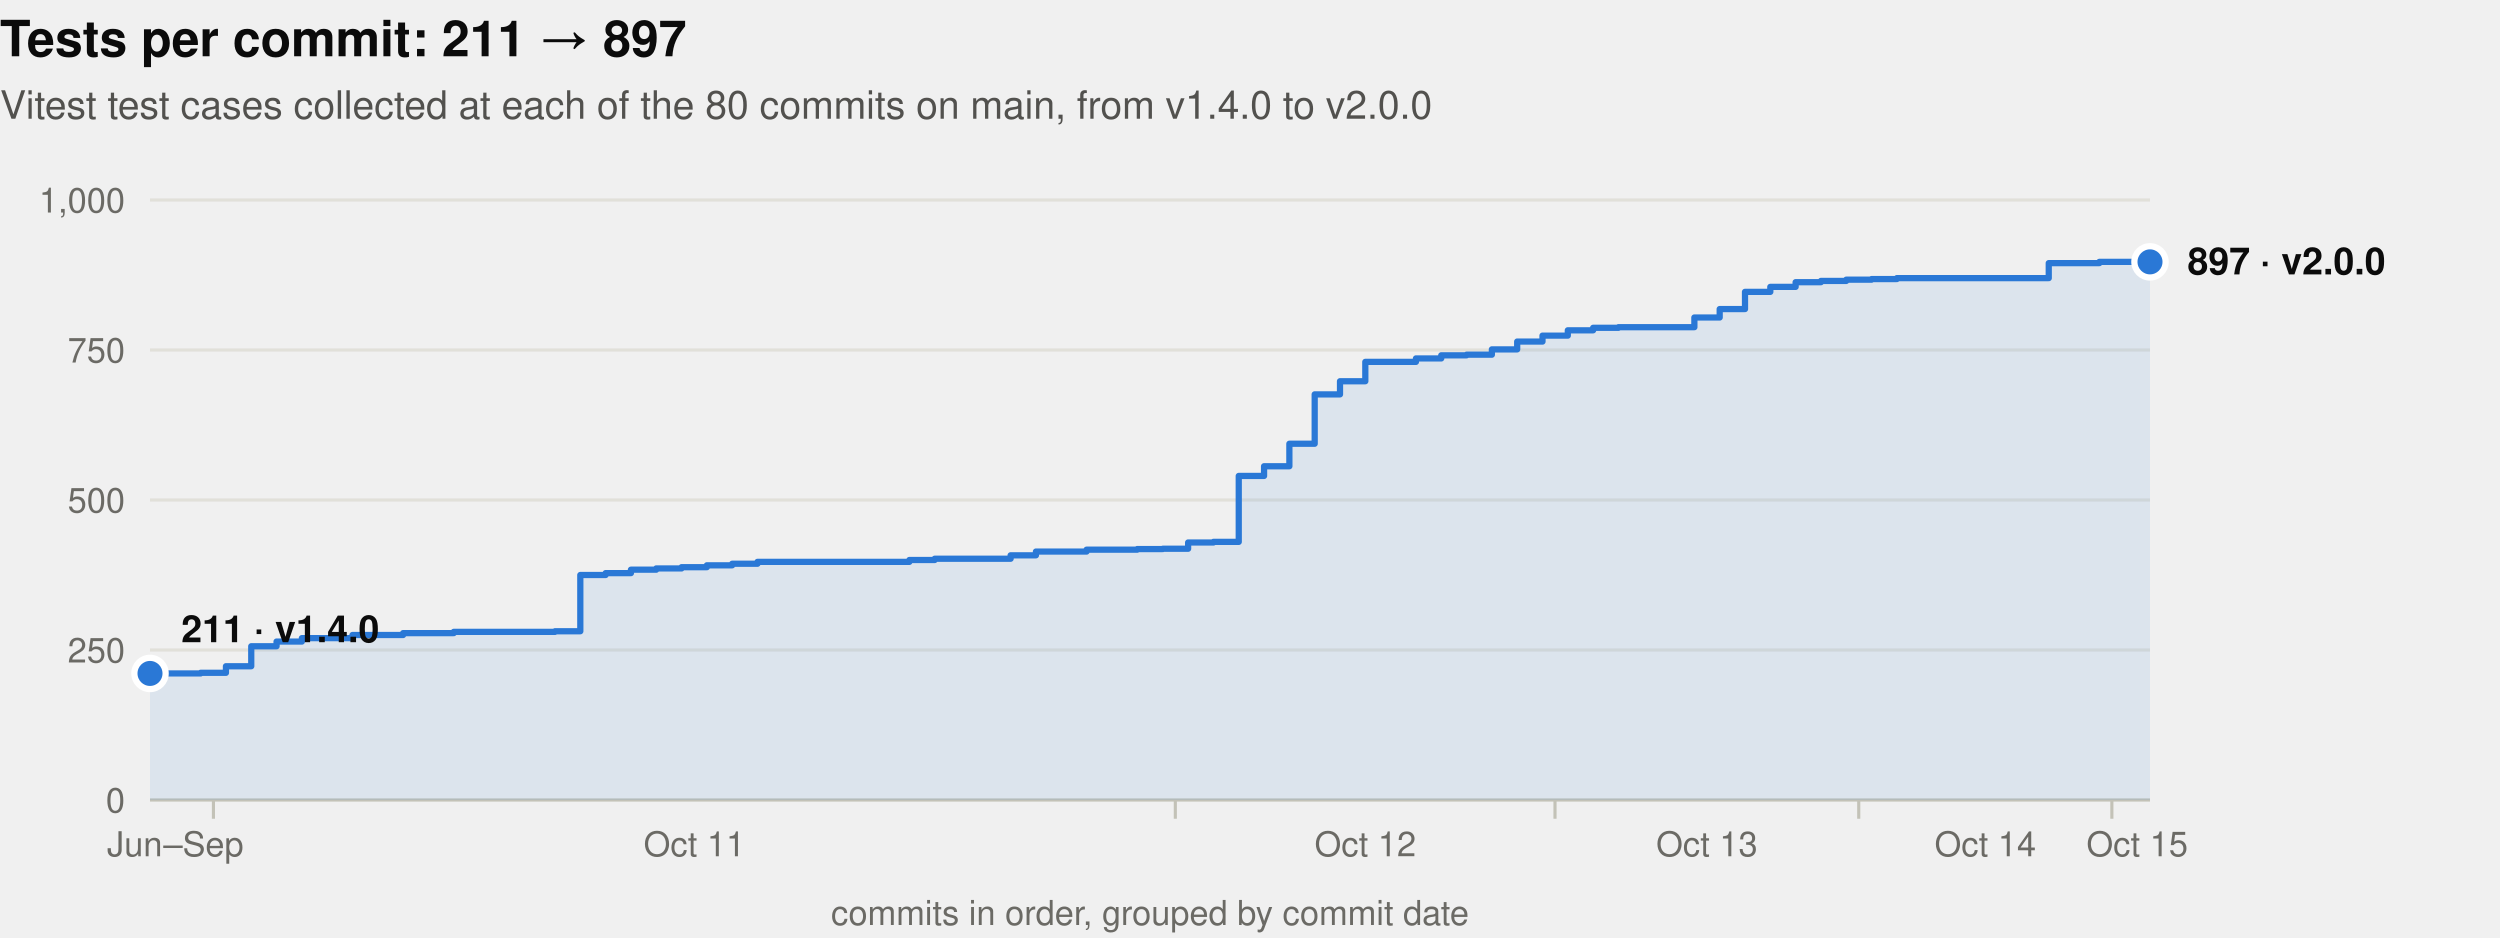
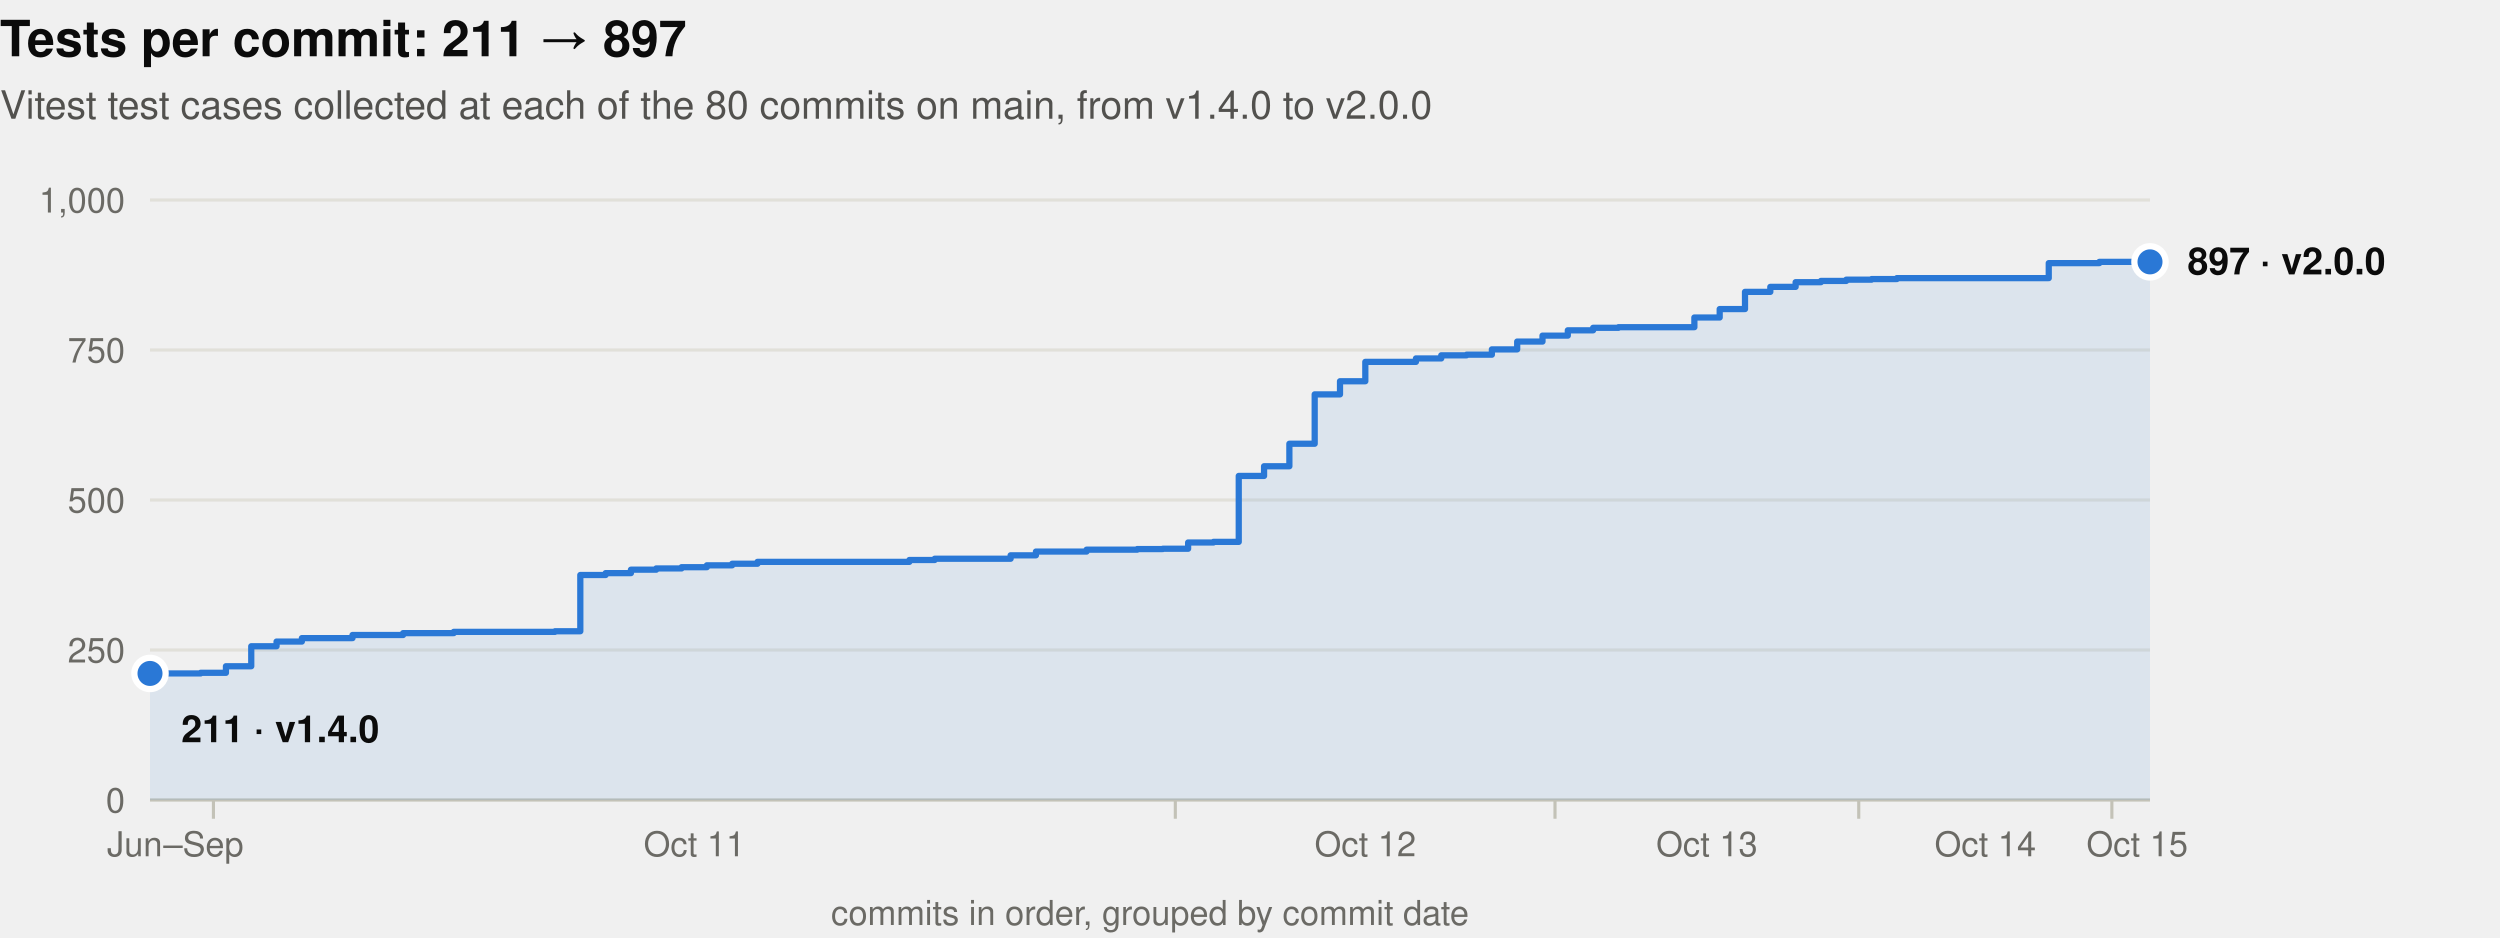
<svg xmlns="http://www.w3.org/2000/svg" width="800" height="300" viewBox="0 0 800 300" role="img" aria-labelledby="t d" font-family="system-ui, -apple-system, 'Segoe UI', Helvetica, Arial, sans-serif">
  <text x="0.0" y="18.0" font-size="16" fill="#0b0b0b" text-anchor="start" font-weight="600">Tests per commit: 211 → 897</text>
  <text x="0.0" y="38.0" font-size="12.5" fill="#52514e" text-anchor="start" font-weight="400">Vitest test cases collected at each of the 80 commits on main, from v1.4.0 to v2.0.0</text>
  <line x1="48" y1="256.0" x2="688" y2="256.0" stroke="#c3c2b7" stroke-width="1" />
  <text x="40.0" y="260.0" font-size="11" fill="#6b6a65" text-anchor="end" font-weight="400" style="font-variant-numeric:tabular-nums">0</text>
  <line x1="48" y1="208.0" x2="688" y2="208.0" stroke="#e1e0d9" stroke-width="1" />
  <text x="40.0" y="212.0" font-size="11" fill="#6b6a65" text-anchor="end" font-weight="400" style="font-variant-numeric:tabular-nums">250</text>
  <line x1="48" y1="160.0" x2="688" y2="160.0" stroke="#e1e0d9" stroke-width="1" />
  <text x="40.0" y="164.0" font-size="11" fill="#6b6a65" text-anchor="end" font-weight="400" style="font-variant-numeric:tabular-nums">500</text>
  <line x1="48" y1="112.0" x2="688" y2="112.0" stroke="#e1e0d9" stroke-width="1" />
  <text x="40.0" y="116.0" font-size="11" fill="#6b6a65" text-anchor="end" font-weight="400" style="font-variant-numeric:tabular-nums">750</text>
  <line x1="48" y1="64.0" x2="688" y2="64.0" stroke="#e1e0d9" stroke-width="1" />
  <text x="40.0" y="68.0" font-size="11" fill="#6b6a65" text-anchor="end" font-weight="400" style="font-variant-numeric:tabular-nums">1,000</text>
  <text x="56.1" y="274.0" font-size="11" fill="#6b6a65" text-anchor="middle" font-weight="400">Jun–Sep</text>
  <line x1="68.3" y1="256" x2="68.3" y2="262" stroke="#c3c2b7" stroke-width="1" />
  <text x="222.2" y="274.0" font-size="11" fill="#6b6a65" text-anchor="middle" font-weight="400">Oct 11</text>
  <line x1="376.1" y1="256" x2="376.1" y2="262" stroke="#c3c2b7" stroke-width="1" />
  <text x="436.9" y="274.0" font-size="11" fill="#6b6a65" text-anchor="middle" font-weight="400">Oct 12</text>
  <line x1="497.6" y1="256" x2="497.6" y2="262" stroke="#c3c2b7" stroke-width="1" />
  <text x="546.2" y="274.0" font-size="11" fill="#6b6a65" text-anchor="middle" font-weight="400">Oct 13</text>
  <line x1="594.8" y1="256" x2="594.8" y2="262" stroke="#c3c2b7" stroke-width="1" />
  <text x="635.3" y="274.0" font-size="11" fill="#6b6a65" text-anchor="middle" font-weight="400">Oct 14</text>
  <line x1="675.8" y1="256" x2="675.8" y2="262" stroke="#c3c2b7" stroke-width="1" />
  <text x="683.9" y="274.0" font-size="11" fill="#6b6a65" text-anchor="middle" font-weight="400">Oct 15</text>
  <text x="368.0" y="296.0" font-size="11" fill="#6b6a65" text-anchor="middle" font-weight="400">commits in order, grouped by commit date</text>
  <path d="M48.0,215.5 L56.1,215.5 L56.1,215.5 L64.2,215.5 L64.2,215.3 L72.3,215.3 L72.3,213.2 L80.4,213.2 L80.4,206.8 L88.5,206.8 L88.5,205.3 L96.6,205.3 L96.6,204.2 L104.7,204.2 L104.7,204.2 L112.8,204.2 L112.8,203.2 L120.9,203.2 L120.9,203.2 L129.0,203.2 L129.0,202.6 L137.1,202.6 L137.1,202.6 L145.2,202.6 L145.2,202.2 L153.3,202.2 L153.3,202.2 L161.4,202.2 L161.4,202.2 L169.5,202.2 L169.5,202.2 L177.6,202.2 L177.6,202.0 L185.7,202.0 L185.7,184.0 L193.8,184.0 L193.8,183.4 L201.9,183.4 L201.9,182.3 L210.0,182.3 L210.0,181.9 L218.1,181.9 L218.1,181.5 L226.2,181.5 L226.2,180.9 L234.3,180.9 L234.3,180.4 L242.4,180.4 L242.4,179.8 L250.5,179.8 L250.5,179.8 L258.6,179.8 L258.6,179.8 L266.7,179.8 L266.7,179.8 L274.8,179.8 L274.8,179.8 L282.9,179.8 L282.9,179.8 L291.0,179.8 L291.0,179.2 L299.1,179.2 L299.1,178.8 L307.2,178.8 L307.2,178.8 L315.3,178.8 L315.3,178.8 L323.4,178.8 L323.4,177.7 L331.5,177.7 L331.5,176.5 L339.6,176.5 L339.6,176.5 L347.7,176.5 L347.7,175.9 L355.8,175.9 L355.8,175.9 L363.9,175.9 L363.9,175.7 L372.1,175.7 L372.1,175.6 L380.2,175.6 L380.2,173.6 L388.3,173.6 L388.3,173.4 L396.4,173.4 L396.4,152.3 L404.5,152.3 L404.5,149.2 L412.6,149.2 L412.6,142.0 L420.7,142.0 L420.7,126.2 L428.8,126.2 L428.8,122.0 L436.9,122.0 L436.9,115.8 L445.0,115.8 L445.0,115.8 L453.1,115.8 L453.1,114.7 L461.2,114.7 L461.2,113.7 L469.3,113.7 L469.3,113.5 L477.4,113.5 L477.4,111.8 L485.5,111.8 L485.5,109.3 L493.6,109.3 L493.6,107.4 L501.7,107.4 L501.7,105.7 L509.8,105.7 L509.8,104.9 L517.9,104.9 L517.9,104.7 L526.0,104.7 L526.0,104.7 L534.1,104.7 L534.1,104.7 L542.2,104.7 L542.2,101.6 L550.3,101.6 L550.3,98.9 L558.4,98.9 L558.4,93.4 L566.5,93.4 L566.5,91.8 L574.6,91.8 L574.6,90.3 L582.7,90.3 L582.7,89.9 L590.8,89.9 L590.8,89.5 L598.9,89.5 L598.9,89.3 L607.0,89.3 L607.0,89.0 L615.1,89.0 L615.1,89.0 L623.2,89.0 L623.2,89.0 L631.3,89.0 L631.3,89.0 L639.4,89.0 L639.4,89.0 L647.5,89.0 L647.5,89.0 L655.6,89.0 L655.6,84.2 L663.7,84.2 L663.7,84.2 L671.8,84.2 L671.8,83.8 L679.9,83.8 L679.9,83.8 L688.0,83.8 L688.0,83.8 L688.0,256.0 L48.0,256.0 Z" fill="#2a78d6" fill-opacity="0.10" stroke="none" />
  <path d="M48.0,215.5 L56.1,215.5 L56.1,215.5 L64.2,215.5 L64.2,215.3 L72.3,215.3 L72.3,213.2 L80.4,213.2 L80.4,206.8 L88.5,206.8 L88.5,205.3 L96.6,205.3 L96.6,204.2 L104.7,204.2 L104.7,204.2 L112.8,204.2 L112.8,203.2 L120.9,203.2 L120.9,203.2 L129.0,203.2 L129.0,202.6 L137.1,202.6 L137.1,202.6 L145.2,202.6 L145.2,202.2 L153.3,202.2 L153.3,202.2 L161.4,202.2 L161.4,202.2 L169.5,202.2 L169.5,202.2 L177.6,202.2 L177.6,202.0 L185.7,202.0 L185.7,184.0 L193.8,184.0 L193.8,183.4 L201.9,183.4 L201.9,182.3 L210.0,182.3 L210.0,181.9 L218.1,181.9 L218.1,181.5 L226.2,181.5 L226.2,180.9 L234.3,180.9 L234.3,180.4 L242.4,180.4 L242.4,179.8 L250.5,179.8 L250.5,179.8 L258.6,179.8 L258.6,179.8 L266.7,179.8 L266.7,179.8 L274.8,179.8 L274.8,179.8 L282.9,179.8 L282.9,179.8 L291.0,179.8 L291.0,179.2 L299.1,179.2 L299.1,178.8 L307.2,178.8 L307.2,178.8 L315.3,178.8 L315.3,178.8 L323.4,178.8 L323.4,177.7 L331.5,177.7 L331.5,176.5 L339.6,176.5 L339.6,176.5 L347.7,176.5 L347.7,175.9 L355.8,175.9 L355.8,175.9 L363.9,175.9 L363.9,175.7 L372.1,175.7 L372.1,175.6 L380.2,175.6 L380.2,173.6 L388.3,173.6 L388.3,173.4 L396.4,173.4 L396.4,152.3 L404.5,152.3 L404.5,149.2 L412.6,149.2 L412.6,142.0 L420.7,142.0 L420.7,126.2 L428.8,126.2 L428.8,122.0 L436.9,122.0 L436.9,115.8 L445.0,115.8 L445.0,115.8 L453.1,115.8 L453.1,114.7 L461.2,114.7 L461.2,113.7 L469.3,113.7 L469.3,113.5 L477.4,113.5 L477.4,111.8 L485.5,111.8 L485.5,109.3 L493.6,109.3 L493.6,107.4 L501.7,107.4 L501.7,105.7 L509.8,105.7 L509.8,104.9 L517.9,104.9 L517.9,104.7 L526.0,104.7 L526.0,104.7 L534.1,104.7 L534.1,104.7 L542.2,104.7 L542.2,101.6 L550.3,101.6 L550.3,98.9 L558.4,98.9 L558.4,93.4 L566.5,93.4 L566.5,91.8 L574.6,91.8 L574.6,90.3 L582.7,90.3 L582.7,89.9 L590.8,89.9 L590.8,89.5 L598.9,89.5 L598.9,89.3 L607.0,89.3 L607.0,89.0 L615.1,89.0 L615.1,89.0 L623.2,89.0 L623.2,89.0 L631.3,89.0 L631.3,89.0 L639.4,89.0 L639.4,89.0 L647.5,89.0 L647.5,89.0 L655.6,89.0 L655.6,84.2 L663.7,84.2 L663.7,84.2 L671.8,84.2 L671.8,83.8 L679.9,83.8 L679.9,83.8 L688.0,83.8 L688.0,83.8" fill="none" stroke="#2a78d6" stroke-width="2" stroke-linejoin="round" stroke-linecap="round" />
  <circle cx="48.0" cy="215.5" r="5" fill="#2a78d6" stroke="#ffffff" stroke-width="2" />
-   <text x="58.0" y="205.5" font-size="12" fill="#0b0b0b" text-anchor="start" font-weight="600">211 · v1.4.0</text>
+   <text x="58.0" y="237.5" font-size="12" fill="#0b0b0b" text-anchor="start" font-weight="600">211 · v1.4.0</text>
  <circle cx="688.0" cy="83.8" r="5" fill="#2a78d6" stroke="#ffffff" stroke-width="2" />
  <text x="700.0" y="87.8" font-size="12" fill="#0b0b0b" text-anchor="start" font-weight="600">897 · v2.0.0</text>
</svg>
